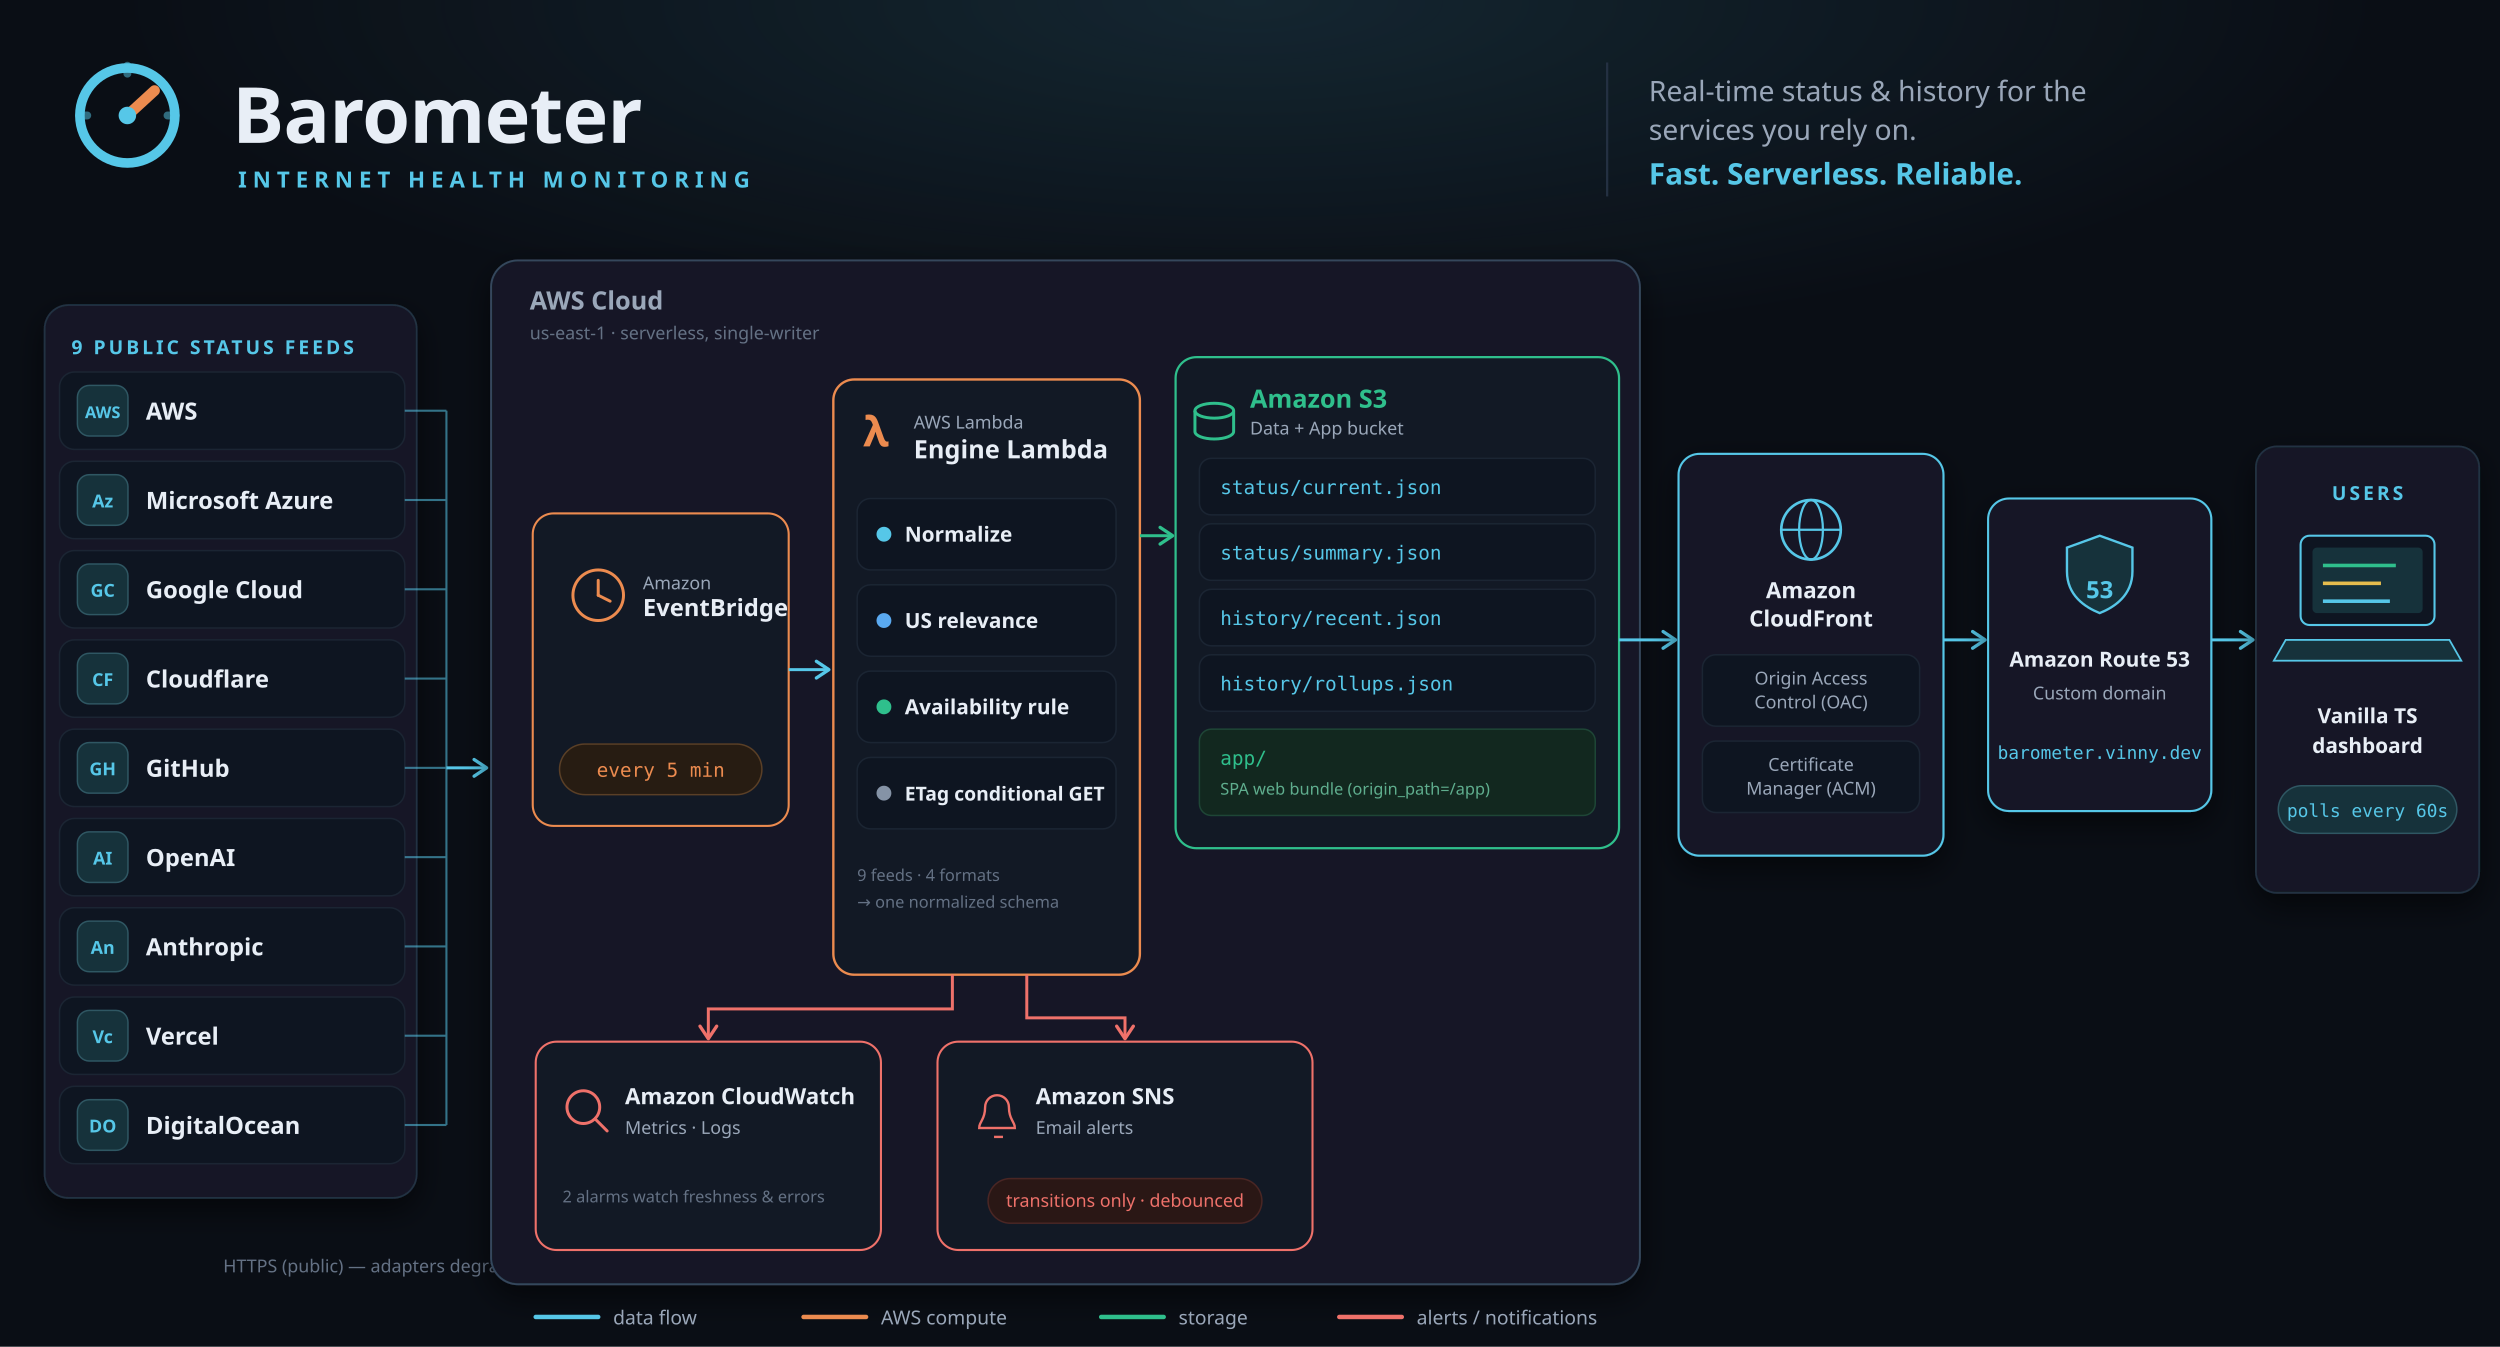
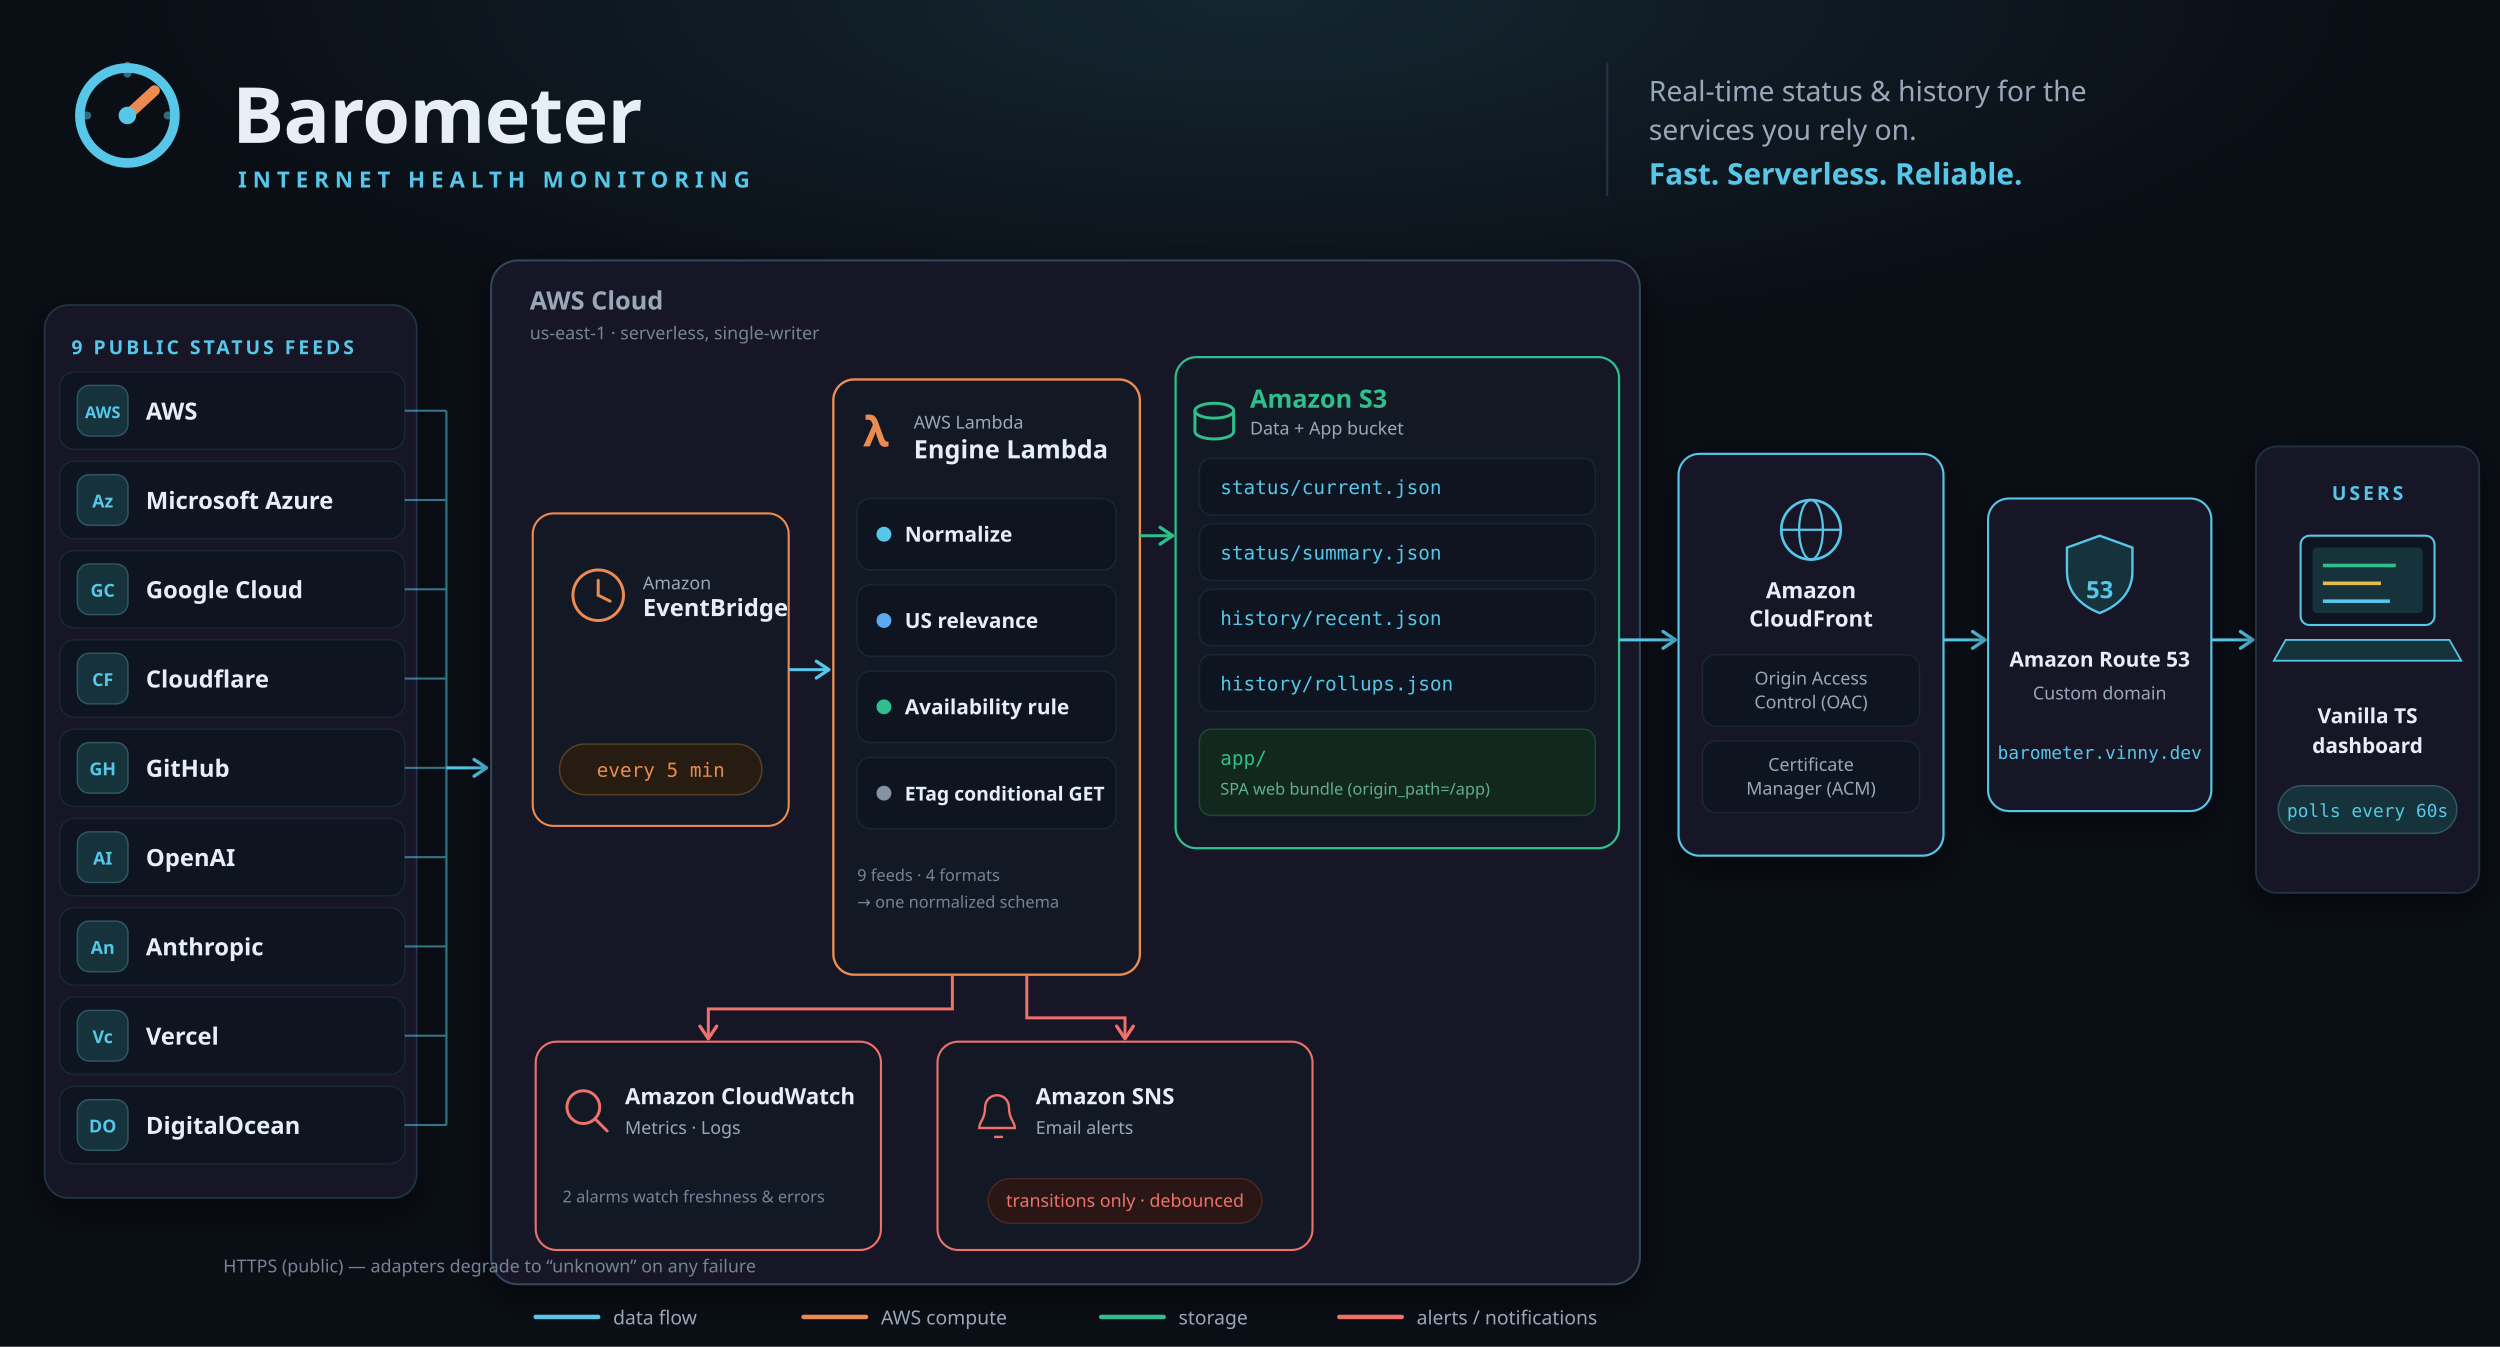
<svg xmlns="http://www.w3.org/2000/svg" viewBox="0 0 1680 905" font-family="'Hanken Grotesk',Verdana,ui-sans-serif,sans-serif">
  <defs>
    <radialGradient id="glow" cx="50%" cy="0%" r="75%">
      <stop offset="0" stop-color="#56c7e8" stop-opacity="0.13" />
      <stop offset="0.6" stop-color="#56c7e8" stop-opacity="0" />
    </radialGradient>
    <filter id="sh" x="-20%" y="-20%" width="140%" height="160%">
      <feDropShadow dx="0" dy="8" stdDeviation="10" flood-color="#000000" flood-opacity="0.55" />
    </filter>
    <marker id="ah" viewBox="0 0 10 10" refX="8" refY="5" markerWidth="7" markerHeight="7" orient="auto-start-reverse">
      <path d="M2 1L8 5L2 9" fill="none" stroke="context-stroke" stroke-width="1.6" stroke-linecap="round" stroke-linejoin="round" />
    </marker>
  </defs>
  <rect x="0" y="0" width="1680" height="905" fill="#0a0e15" />
  <rect x="0" y="0" width="1680" height="520" fill="url(#glow)" />
  <g transform="translate(40,32) scale(3.8)" fill="none" stroke-linecap="round" stroke-linejoin="round">
    <circle cx="12" cy="12" r="8.4" stroke="#56c7e8" stroke-width="1.7" />
    <path d="M12 3.2V4.6" stroke="#56c7e8" stroke-width="1.4" opacity=".5" />
    <path d="M20.5 12H19.1" stroke="#56c7e8" stroke-width="1.4" opacity=".5" />
    <path d="M3.5 12H4.9" stroke="#56c7e8" stroke-width="1.4" opacity=".5" />
    <path d="M12 12L16.8 7.6" stroke="#ec8b4f" stroke-width="1.9" />
    <circle cx="12" cy="12" r="1.55" fill="#56c7e8" />
  </g>
  <text x="156" y="96" font-family="'Space Grotesk',Verdana,sans-serif" font-size="52" font-weight="600" fill="#e8eef6" letter-spacing="-0.5">Barometer</text>
  <text x="160" y="126" font-size="15" font-weight="600" fill="#56c7e8" letter-spacing="4">INTERNET HEALTH MONITORING</text>
  <line x1="1080" y1="42" x2="1080" y2="132" stroke="#243042" stroke-width="1.5" />
  <text x="1108" y="68" font-size="19" fill="#9aa7b9">Real-time status &amp; history for the</text>
  <text x="1108" y="94" font-size="19" fill="#9aa7b9">services you rely on.</text>
  <text x="1108" y="124" font-family="'Space Grotesk',Verdana,sans-serif" font-size="20" font-weight="600" fill="#56c7e8">Fast. Serverless. Reliable.</text>
  <rect x="30" y="205" width="250" height="600" rx="16" fill="#121925" stroke="#243042" stroke-width="1.2" filter="url(#sh)" />
  <text x="48" y="238" font-size="13" font-weight="600" fill="#56c7e8" letter-spacing="2">9 PUBLIC STATUS FEEDS</text>
  <g>
    <g font-family="'Space Grotesk',Verdana,sans-serif">
      <rect x="40" y="250" width="232" height="52" rx="10" fill="#0e1521" stroke="#1b2533" />
      <rect x="52" y="259" width="34" height="34" rx="8" fill="#16323b" stroke="#2f5763" />
      <text x="69" y="281" font-size="11" font-weight="600" fill="#56c7e8" text-anchor="middle">AWS</text>
      <text x="98" y="282" font-size="16" font-weight="600" fill="#e8eef6">AWS</text>
      <rect x="40" y="310" width="232" height="52" rx="10" fill="#0e1521" stroke="#1b2533" />
      <rect x="52" y="319" width="34" height="34" rx="8" fill="#16323b" stroke="#2f5763" />
      <text x="69" y="341" font-size="12" font-weight="600" fill="#56c7e8" text-anchor="middle">Az</text>
      <text x="98" y="342" font-size="16" font-weight="600" fill="#e8eef6">Microsoft Azure</text>
      <rect x="40" y="370" width="232" height="52" rx="10" fill="#0e1521" stroke="#1b2533" />
      <rect x="52" y="379" width="34" height="34" rx="8" fill="#16323b" stroke="#2f5763" />
      <text x="69" y="401" font-size="12" font-weight="600" fill="#56c7e8" text-anchor="middle">GC</text>
      <text x="98" y="402" font-size="16" font-weight="600" fill="#e8eef6">Google Cloud</text>
      <rect x="40" y="430" width="232" height="52" rx="10" fill="#0e1521" stroke="#1b2533" />
      <rect x="52" y="439" width="34" height="34" rx="8" fill="#16323b" stroke="#2f5763" />
      <text x="69" y="461" font-size="12" font-weight="600" fill="#56c7e8" text-anchor="middle">CF</text>
      <text x="98" y="462" font-size="16" font-weight="600" fill="#e8eef6">Cloudflare</text>
      <rect x="40" y="490" width="232" height="52" rx="10" fill="#0e1521" stroke="#1b2533" />
      <rect x="52" y="499" width="34" height="34" rx="8" fill="#16323b" stroke="#2f5763" />
      <text x="69" y="521" font-size="12" font-weight="600" fill="#56c7e8" text-anchor="middle">GH</text>
      <text x="98" y="522" font-size="16" font-weight="600" fill="#e8eef6">GitHub</text>
      <rect x="40" y="550" width="232" height="52" rx="10" fill="#0e1521" stroke="#1b2533" />
      <rect x="52" y="559" width="34" height="34" rx="8" fill="#16323b" stroke="#2f5763" />
      <text x="69" y="581" font-size="12" font-weight="600" fill="#56c7e8" text-anchor="middle">AI</text>
      <text x="98" y="582" font-size="16" font-weight="600" fill="#e8eef6">OpenAI</text>
      <rect x="40" y="610" width="232" height="52" rx="10" fill="#0e1521" stroke="#1b2533" />
      <rect x="52" y="619" width="34" height="34" rx="8" fill="#16323b" stroke="#2f5763" />
      <text x="69" y="641" font-size="12" font-weight="600" fill="#56c7e8" text-anchor="middle">An</text>
      <text x="98" y="642" font-size="16" font-weight="600" fill="#e8eef6">Anthropic</text>
      <rect x="40" y="670" width="232" height="52" rx="10" fill="#0e1521" stroke="#1b2533" />
      <rect x="52" y="679" width="34" height="34" rx="8" fill="#16323b" stroke="#2f5763" />
      <text x="69" y="701" font-size="12" font-weight="600" fill="#56c7e8" text-anchor="middle">Vc</text>
      <text x="98" y="702" font-size="16" font-weight="600" fill="#e8eef6">Vercel</text>
      <rect x="40" y="730" width="232" height="52" rx="10" fill="#0e1521" stroke="#1b2533" />
      <rect x="52" y="739" width="34" height="34" rx="8" fill="#16323b" stroke="#2f5763" />
      <text x="69" y="761" font-size="12" font-weight="600" fill="#56c7e8" text-anchor="middle">DO</text>
      <text x="98" y="762" font-size="16" font-weight="600" fill="#e8eef6">DigitalOcean</text>
    </g>
  </g>
  <g stroke="#56c7e8" stroke-width="1.4" fill="none" opacity="0.55">
    <line x1="272" y1="276" x2="300" y2="276" />
    <line x1="272" y1="336" x2="300" y2="336" />
    <line x1="272" y1="396" x2="300" y2="396" />
    <line x1="272" y1="456" x2="300" y2="456" />
    <line x1="272" y1="516" x2="300" y2="516" />
    <line x1="272" y1="576" x2="300" y2="576" />
    <line x1="272" y1="636" x2="300" y2="636" />
    <line x1="272" y1="696" x2="300" y2="696" />
    <line x1="272" y1="756" x2="300" y2="756" />
    <line x1="300" y1="276" x2="300" y2="756" />
  </g>
  <line x1="300" y1="516" x2="327" y2="516" stroke="#56c7e8" stroke-width="2" marker-end="url(#ah)" />
-   <text x="150" y="855" font-size="12" fill="#647184">HTTPS (public) — adapters degrade to “unknown” on any failure</text>
  <rect x="330" y="175" width="772" height="688" rx="18" fill="#121925" stroke="#34465c" stroke-width="1.3" filter="url(#sh)" />
  <text x="356" y="208" font-family="'Space Grotesk',Verdana,sans-serif" font-size="17" font-weight="600" fill="#9aa7b9">AWS Cloud</text>
-   <text x="356" y="228" font-size="12" fill="#647184">us-east-1 · serverless, single-writer</text>
+   <text x="356" y="228" font-size="12" fill="#768396">us-east-1 · serverless, single-writer</text>
  <rect x="358" y="345" width="172" height="210" rx="14" fill="#121925" stroke="#ec8b4f" stroke-width="1.4" />
  <circle cx="402" cy="400" r="17" fill="none" stroke="#ec8b4f" stroke-width="2" />
  <line x1="402" y1="400" x2="402" y2="390" stroke="#ec8b4f" stroke-width="2" stroke-linecap="round" />
  <line x1="402" y1="400" x2="410" y2="404" stroke="#ec8b4f" stroke-width="2" stroke-linecap="round" />
  <text x="432" y="396" font-size="12" fill="#9aa7b9">Amazon</text>
  <text x="432" y="414" font-family="'Space Grotesk',Verdana,sans-serif" font-size="16" font-weight="600" fill="#e8eef6">EventBridge</text>
  <rect x="376" y="500" width="136" height="34" rx="17" fill="#271c12" stroke="#5a3f26" />
  <text x="444" y="522" font-family="'JetBrains Mono',monospace" font-size="13" fill="#ec8b4f" text-anchor="middle">every 5 min</text>
  <line x1="530" y1="450" x2="557" y2="450" stroke="#56c7e8" stroke-width="2" marker-end="url(#ah)" />
  <rect x="560" y="255" width="206" height="400" rx="14" fill="#121925" stroke="#ec8b4f" stroke-width="1.6" />
  <text x="580" y="300" font-family="'Space Grotesk',Verdana,sans-serif" font-size="28" font-weight="600" fill="#ec8b4f">λ</text>
  <text x="614" y="288" font-size="12" fill="#9aa7b9">AWS Lambda</text>
  <text x="614" y="308" font-family="'Space Grotesk',Verdana,sans-serif" font-size="17" font-weight="600" fill="#e8eef6">Engine Lambda</text>
  <g font-family="'Space Grotesk',Verdana,sans-serif">
    <rect x="576" y="335" width="174" height="48" rx="9" fill="#0e1521" stroke="#1b2533" />
    <circle cx="594" cy="359" r="5" fill="#56c7e8" />
    <text x="608" y="364" font-size="14" font-weight="600" fill="#e8eef6">Normalize</text>
    <rect x="576" y="393" width="174" height="48" rx="9" fill="#0e1521" stroke="#1b2533" />
    <circle cx="594" cy="417" r="5" fill="#5aa9f0" />
    <text x="608" y="422" font-size="14" font-weight="600" fill="#e8eef6">US relevance</text>
    <rect x="576" y="451" width="174" height="48" rx="9" fill="#0e1521" stroke="#1b2533" />
    <circle cx="594" cy="475" r="5" fill="#2fbf8c" />
    <text x="608" y="480" font-size="14" font-weight="600" fill="#e8eef6">Availability rule</text>
    <rect x="576" y="509" width="174" height="48" rx="9" fill="#0e1521" stroke="#1b2533" />
    <circle cx="594" cy="533" r="5" fill="#8593a6" />
    <text x="608" y="538" font-size="13" font-weight="600" fill="#e8eef6">ETag conditional GET</text>
  </g>
-   <text x="576" y="592" font-size="11" fill="#647184">9 feeds · 4 formats</text>
-   <text x="576" y="610" font-size="11" fill="#647184">→ one normalized schema</text>
+   <text x="576" y="592" font-size="11" fill="#768396">9 feeds · 4 formats</text>
+   <text x="576" y="610" font-size="11" fill="#768396">→ one normalized schema</text>
  <line x1="766" y1="360" x2="788" y2="360" stroke="#2fbf8c" stroke-width="2" marker-end="url(#ah)" />
  <rect x="790" y="240" width="298" height="330" rx="14" fill="#121925" stroke="#2fbf8c" stroke-width="1.5" />
  <ellipse cx="816" cy="276" rx="13" ry="5" fill="none" stroke="#2fbf8c" stroke-width="2" />
  <path d="M803 276 V290 a13 5 0 0 0 26 0 V276" fill="none" stroke="#2fbf8c" stroke-width="2" />
  <text x="840" y="274" font-family="'Space Grotesk',Verdana,sans-serif" font-size="17" font-weight="600" fill="#2fbf8c">Amazon S3</text>
  <text x="840" y="292" font-size="12" fill="#9aa7b9">Data + App bucket</text>
  <g font-family="'JetBrains Mono',monospace">
    <rect x="806" y="308" width="266" height="38" rx="8" fill="#0e1521" stroke="#1b2533" />
    <text x="820" y="332" font-size="13" fill="#56c7e8">status/current.json</text>
    <rect x="806" y="352" width="266" height="38" rx="8" fill="#0e1521" stroke="#1b2533" />
    <text x="820" y="376" font-size="13" fill="#56c7e8">status/summary.json</text>
    <rect x="806" y="396" width="266" height="38" rx="8" fill="#0e1521" stroke="#1b2533" />
    <text x="820" y="420" font-size="13" fill="#56c7e8">history/recent.json</text>
    <rect x="806" y="440" width="266" height="38" rx="8" fill="#0e1521" stroke="#1b2533" />
    <text x="820" y="464" font-size="13" fill="#56c7e8">history/rollups.json</text>
    <rect x="806" y="490" width="266" height="58" rx="8" fill="#12281f" stroke="#1e4636" />
    <text x="820" y="514" font-size="13" fill="#2fbf8c">app/</text>
    <text x="820" y="534" font-size="11" fill="#5fae8e" font-family="'Hanken Grotesk',Verdana,sans-serif">SPA web bundle (origin_path=/app)</text>
  </g>
  <rect x="360" y="700" width="232" height="140" rx="14" fill="#121925" stroke="#ef716a" stroke-width="1.4" />
  <circle cx="392" cy="744" r="11" fill="none" stroke="#ef716a" stroke-width="2" />
  <line x1="400" y1="752" x2="408" y2="760" stroke="#ef716a" stroke-width="2" stroke-linecap="round" />
  <text x="420" y="742" font-family="'Space Grotesk',Verdana,sans-serif" font-size="15" font-weight="600" fill="#e8eef6">Amazon CloudWatch</text>
  <text x="420" y="762" font-size="12" fill="#9aa7b9">Metrics · Logs</text>
-   <text x="378" y="808" font-size="11" fill="#647184">2 alarms watch freshness &amp; errors</text>
+   <text x="378" y="808" font-size="11" fill="#768396">2 alarms watch freshness &amp; errors</text>
  <rect x="630" y="700" width="252" height="140" rx="14" fill="#121925" stroke="#ef716a" stroke-width="1.4" />
  <path d="M662 744 a8 8 0 0 1 16 0 c0 8 4 10 4 14 h-24 c0 -4 4 -6 4 -14 z" fill="none" stroke="#ef716a" stroke-width="1.6" />
  <line x1="668" y1="764" x2="674" y2="764" stroke="#ef716a" stroke-width="1.6" />
  <text x="696" y="742" font-family="'Space Grotesk',Verdana,sans-serif" font-size="15" font-weight="600" fill="#e8eef6">Amazon SNS</text>
  <text x="696" y="762" font-size="12" fill="#9aa7b9">Email alerts</text>
  <rect x="664" y="792" width="184" height="30" rx="15" fill="#2a1715" stroke="#4a2624" />
  <text x="756" y="811" font-size="12" fill="#ef716a" text-anchor="middle">transitions only · debounced</text>
  <path d="M640 655 L640 678 L476 678 L476 698" fill="none" stroke="#ef716a" stroke-width="2" marker-end="url(#ah)" />
  <path d="M690 655 L690 684 L756 684 L756 698" fill="none" stroke="#ef716a" stroke-width="2" marker-end="url(#ah)" />
  <line x1="1088" y1="430" x2="1126" y2="430" stroke="#56c7e8" stroke-width="2" marker-end="url(#ah)" />
  <rect x="1128" y="305" width="178" height="270" rx="14" fill="#121925" stroke="#56c7e8" stroke-width="1.4" filter="url(#sh)" />
  <circle cx="1217" cy="356" r="20" fill="none" stroke="#56c7e8" stroke-width="1.8" />
  <ellipse cx="1217" cy="356" rx="8" ry="20" fill="none" stroke="#56c7e8" stroke-width="1.5" />
  <line x1="1197" y1="356" x2="1237" y2="356" stroke="#56c7e8" stroke-width="1.5" />
  <text x="1217" y="402" font-family="'Space Grotesk',Verdana,sans-serif" font-size="15" font-weight="600" fill="#e8eef6" text-anchor="middle">Amazon</text>
  <text x="1217" y="421" font-family="'Space Grotesk',Verdana,sans-serif" font-size="15" font-weight="600" fill="#e8eef6" text-anchor="middle">CloudFront</text>
  <rect x="1144" y="440" width="146" height="48" rx="9" fill="#0e1521" stroke="#1b2533" />
  <text x="1217" y="460" font-size="12" fill="#9aa7b9" text-anchor="middle">Origin Access</text>
  <text x="1217" y="476" font-size="12" fill="#9aa7b9" text-anchor="middle">Control (OAC)</text>
  <rect x="1144" y="498" width="146" height="48" rx="9" fill="#0e1521" stroke="#1b2533" />
  <text x="1217" y="518" font-size="12" fill="#9aa7b9" text-anchor="middle">Certificate</text>
  <text x="1217" y="534" font-size="12" fill="#9aa7b9" text-anchor="middle">Manager (ACM)</text>
  <line x1="1306" y1="430" x2="1334" y2="430" stroke="#56c7e8" stroke-width="2" marker-end="url(#ah)" />
  <rect x="1336" y="335" width="150" height="210" rx="14" fill="#121925" stroke="#56c7e8" stroke-width="1.4" filter="url(#sh)" />
  <path d="M1411 360 l22 8 v16 c0 16 -12 24 -22 28 c-10 -4 -22 -12 -22 -28 v-16 z" fill="#16323b" stroke="#56c7e8" stroke-width="1.6" />
  <text x="1411" y="402" font-family="'Space Grotesk',Verdana,sans-serif" font-size="16" font-weight="600" fill="#56c7e8" text-anchor="middle">53</text>
  <text x="1411" y="448" font-family="'Space Grotesk',Verdana,sans-serif" font-size="14" font-weight="600" fill="#e8eef6" text-anchor="middle">Amazon Route 53</text>
  <text x="1411" y="470" font-size="12" fill="#9aa7b9" text-anchor="middle">Custom domain</text>
  <text x="1411" y="510" font-family="'JetBrains Mono',monospace" font-size="12" fill="#56c7e8" text-anchor="middle">barometer.vinny.dev</text>
  <line x1="1486" y1="430" x2="1514" y2="430" stroke="#56c7e8" stroke-width="2" marker-end="url(#ah)" />
  <rect x="1516" y="300" width="150" height="300" rx="14" fill="#121925" stroke="#243042" stroke-width="1.2" filter="url(#sh)" />
  <text x="1591" y="336" font-size="13" font-weight="600" fill="#56c7e8" letter-spacing="2" text-anchor="middle">USERS</text>
  <rect x="1546" y="360" width="90" height="60" rx="6" fill="#0e1521" stroke="#56c7e8" stroke-width="1.4" />
  <rect x="1554" y="368" width="74" height="44" rx="3" fill="#16323b" />
  <line x1="1561" y1="380" x2="1610" y2="380" stroke="#2fbf8c" stroke-width="2.4" />
  <line x1="1561" y1="392" x2="1600" y2="392" stroke="#e6bd4d" stroke-width="2.4" />
  <line x1="1561" y1="404" x2="1606" y2="404" stroke="#56c7e8" stroke-width="2.4" />
  <path d="M1536 430 h110 l8 14 h-126 z" fill="#16323b" stroke="#56c7e8" stroke-width="1.2" />
  <text x="1591" y="486" font-family="'Space Grotesk',Verdana,sans-serif" font-size="14" font-weight="600" fill="#e8eef6" text-anchor="middle">Vanilla TS</text>
  <text x="1591" y="506" font-family="'Space Grotesk',Verdana,sans-serif" font-size="14" font-weight="600" fill="#e8eef6" text-anchor="middle">dashboard</text>
  <rect x="1531" y="528" width="120" height="32" rx="16" fill="#16323b" stroke="#2f5763" />
  <text x="1591" y="549" font-family="'JetBrains Mono',monospace" font-size="12" fill="#56c7e8" text-anchor="middle">polls every 60s</text>
+   <text x="150" y="855" font-size="12" fill="#768396">HTTPS (public) — adapters degrade to “unknown” on any failure</text>
  <line x1="360" y1="885" x2="402" y2="885" stroke="#56c7e8" stroke-width="3" stroke-linecap="round" />
  <text x="412" y="890" font-size="13" fill="#9aa7b9">data flow</text>
  <line x1="540" y1="885" x2="582" y2="885" stroke="#ec8b4f" stroke-width="3" stroke-linecap="round" />
  <text x="592" y="890" font-size="13" fill="#9aa7b9">AWS compute</text>
  <line x1="740" y1="885" x2="782" y2="885" stroke="#2fbf8c" stroke-width="3" stroke-linecap="round" />
  <text x="792" y="890" font-size="13" fill="#9aa7b9">storage</text>
  <line x1="900" y1="885" x2="942" y2="885" stroke="#ef716a" stroke-width="3" stroke-linecap="round" />
  <text x="952" y="890" font-size="13" fill="#9aa7b9">alerts / notifications</text>
</svg>
